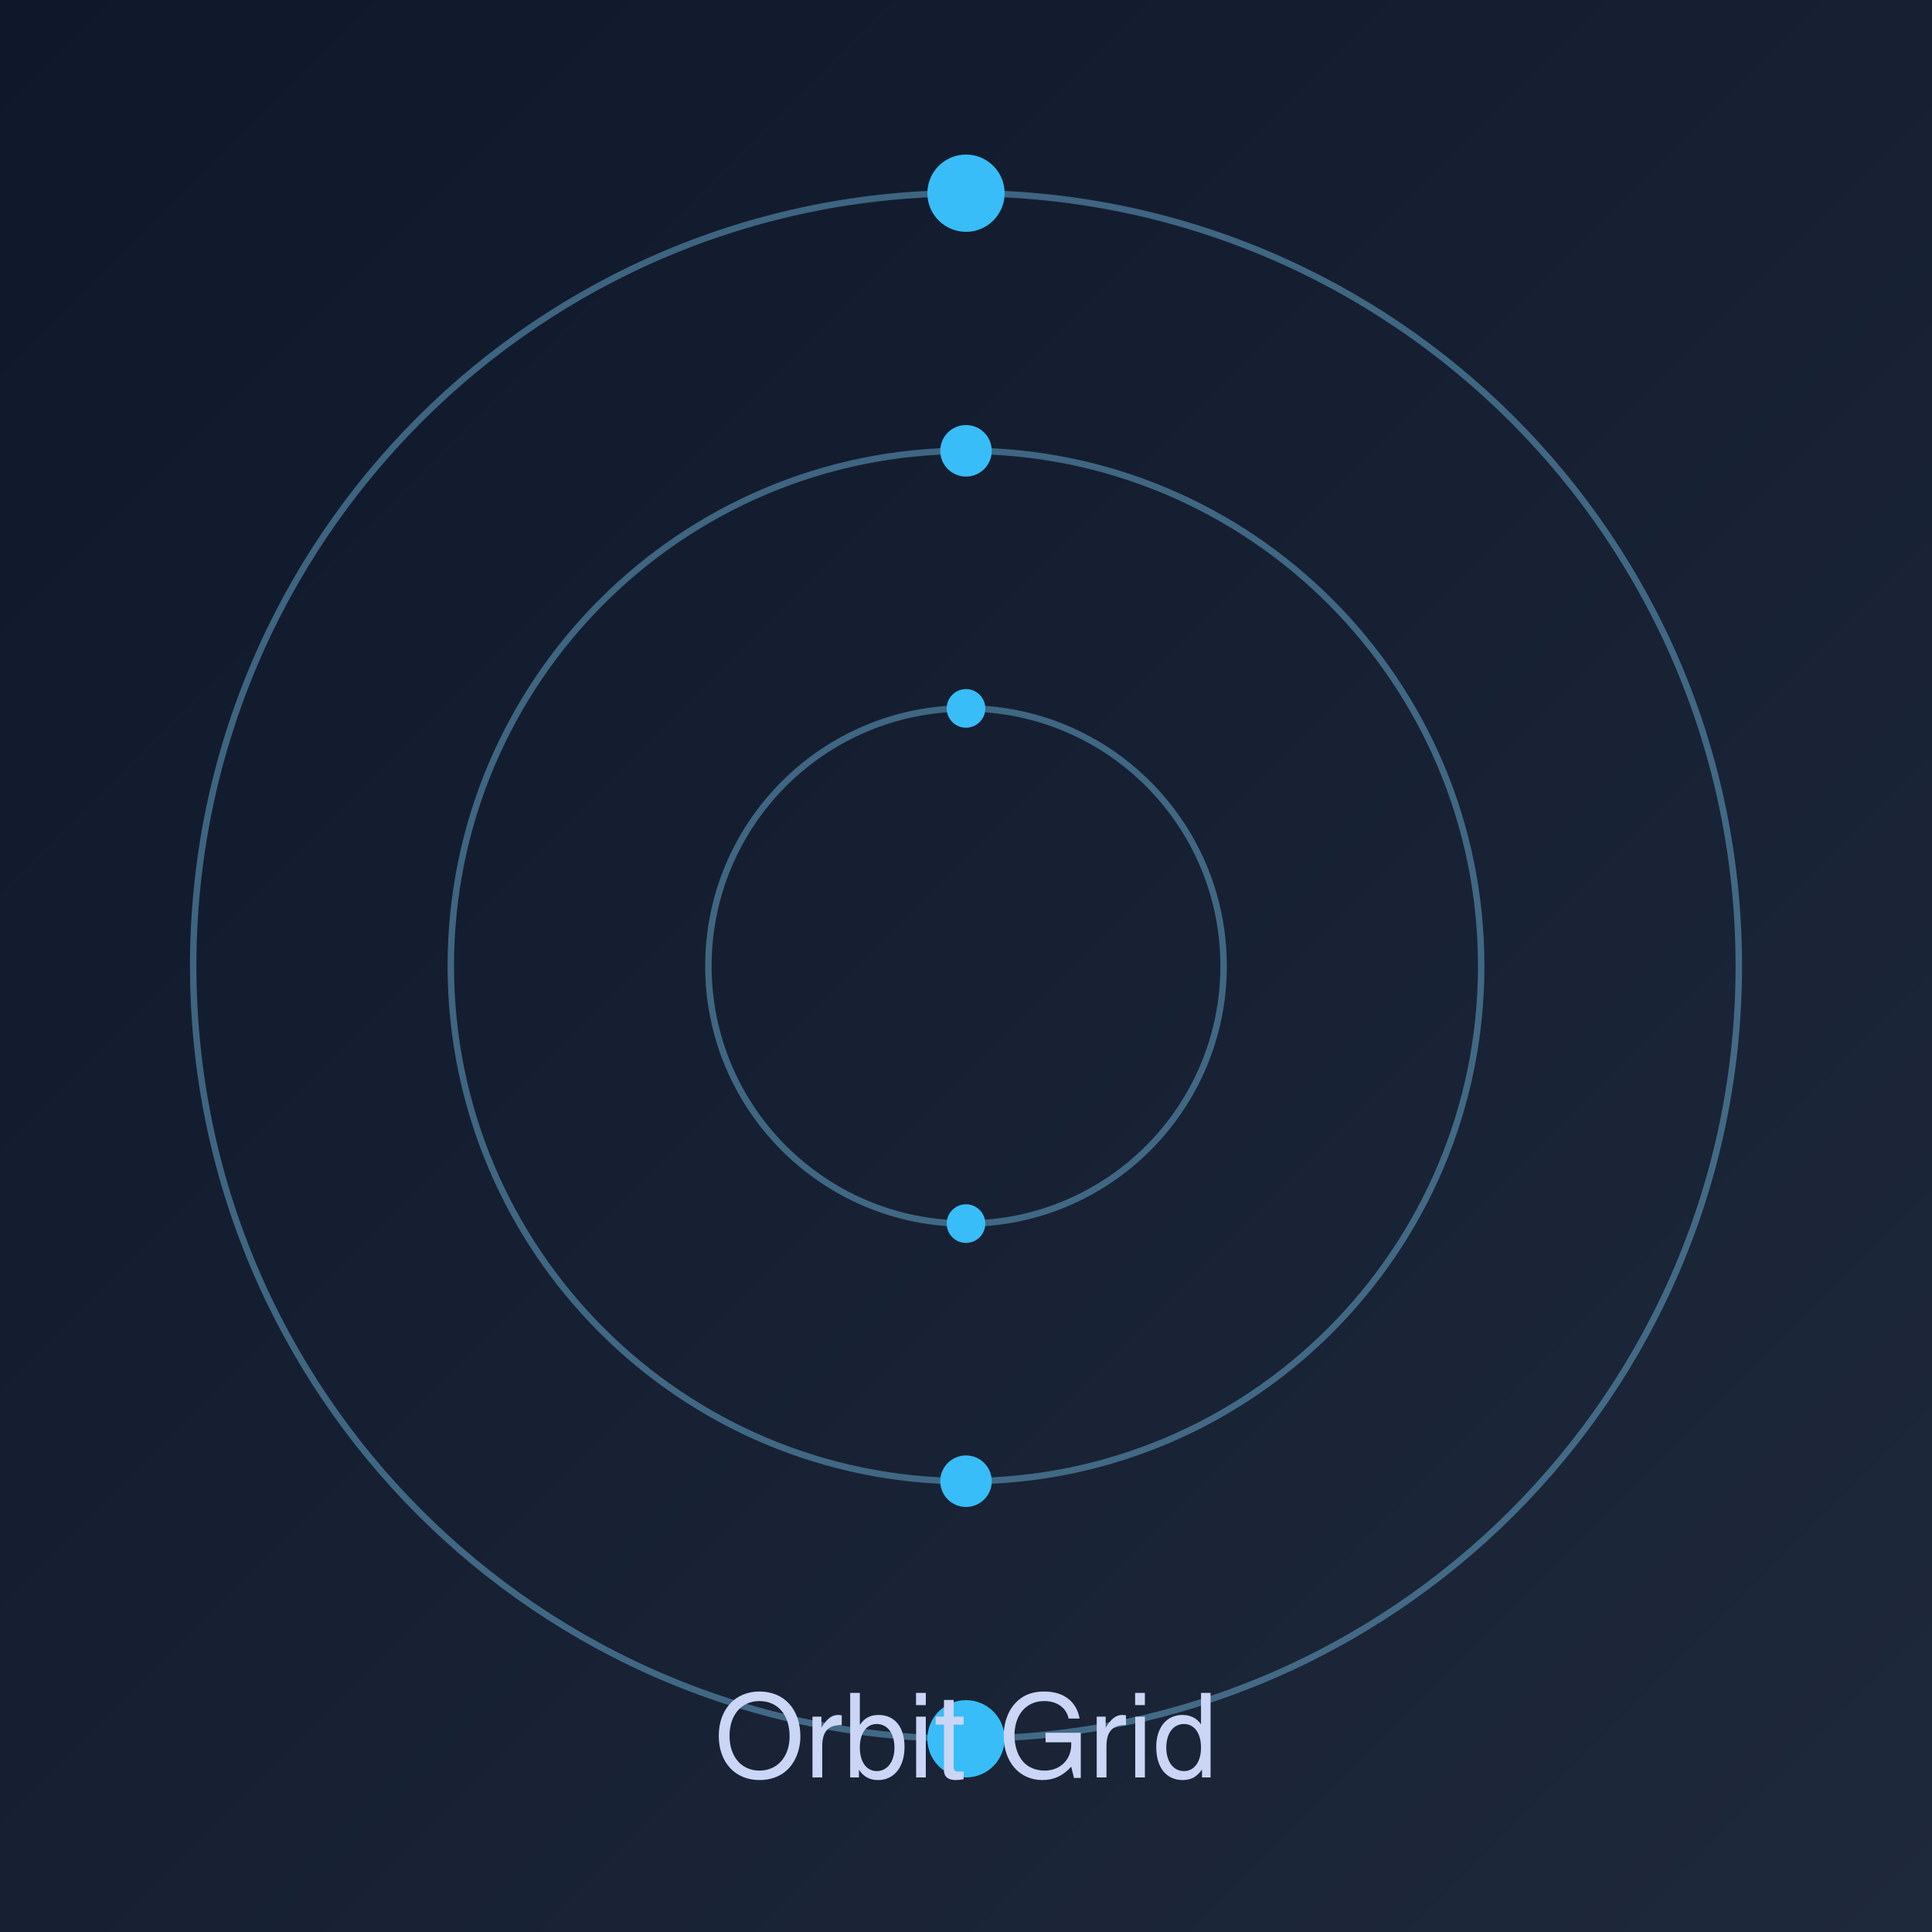
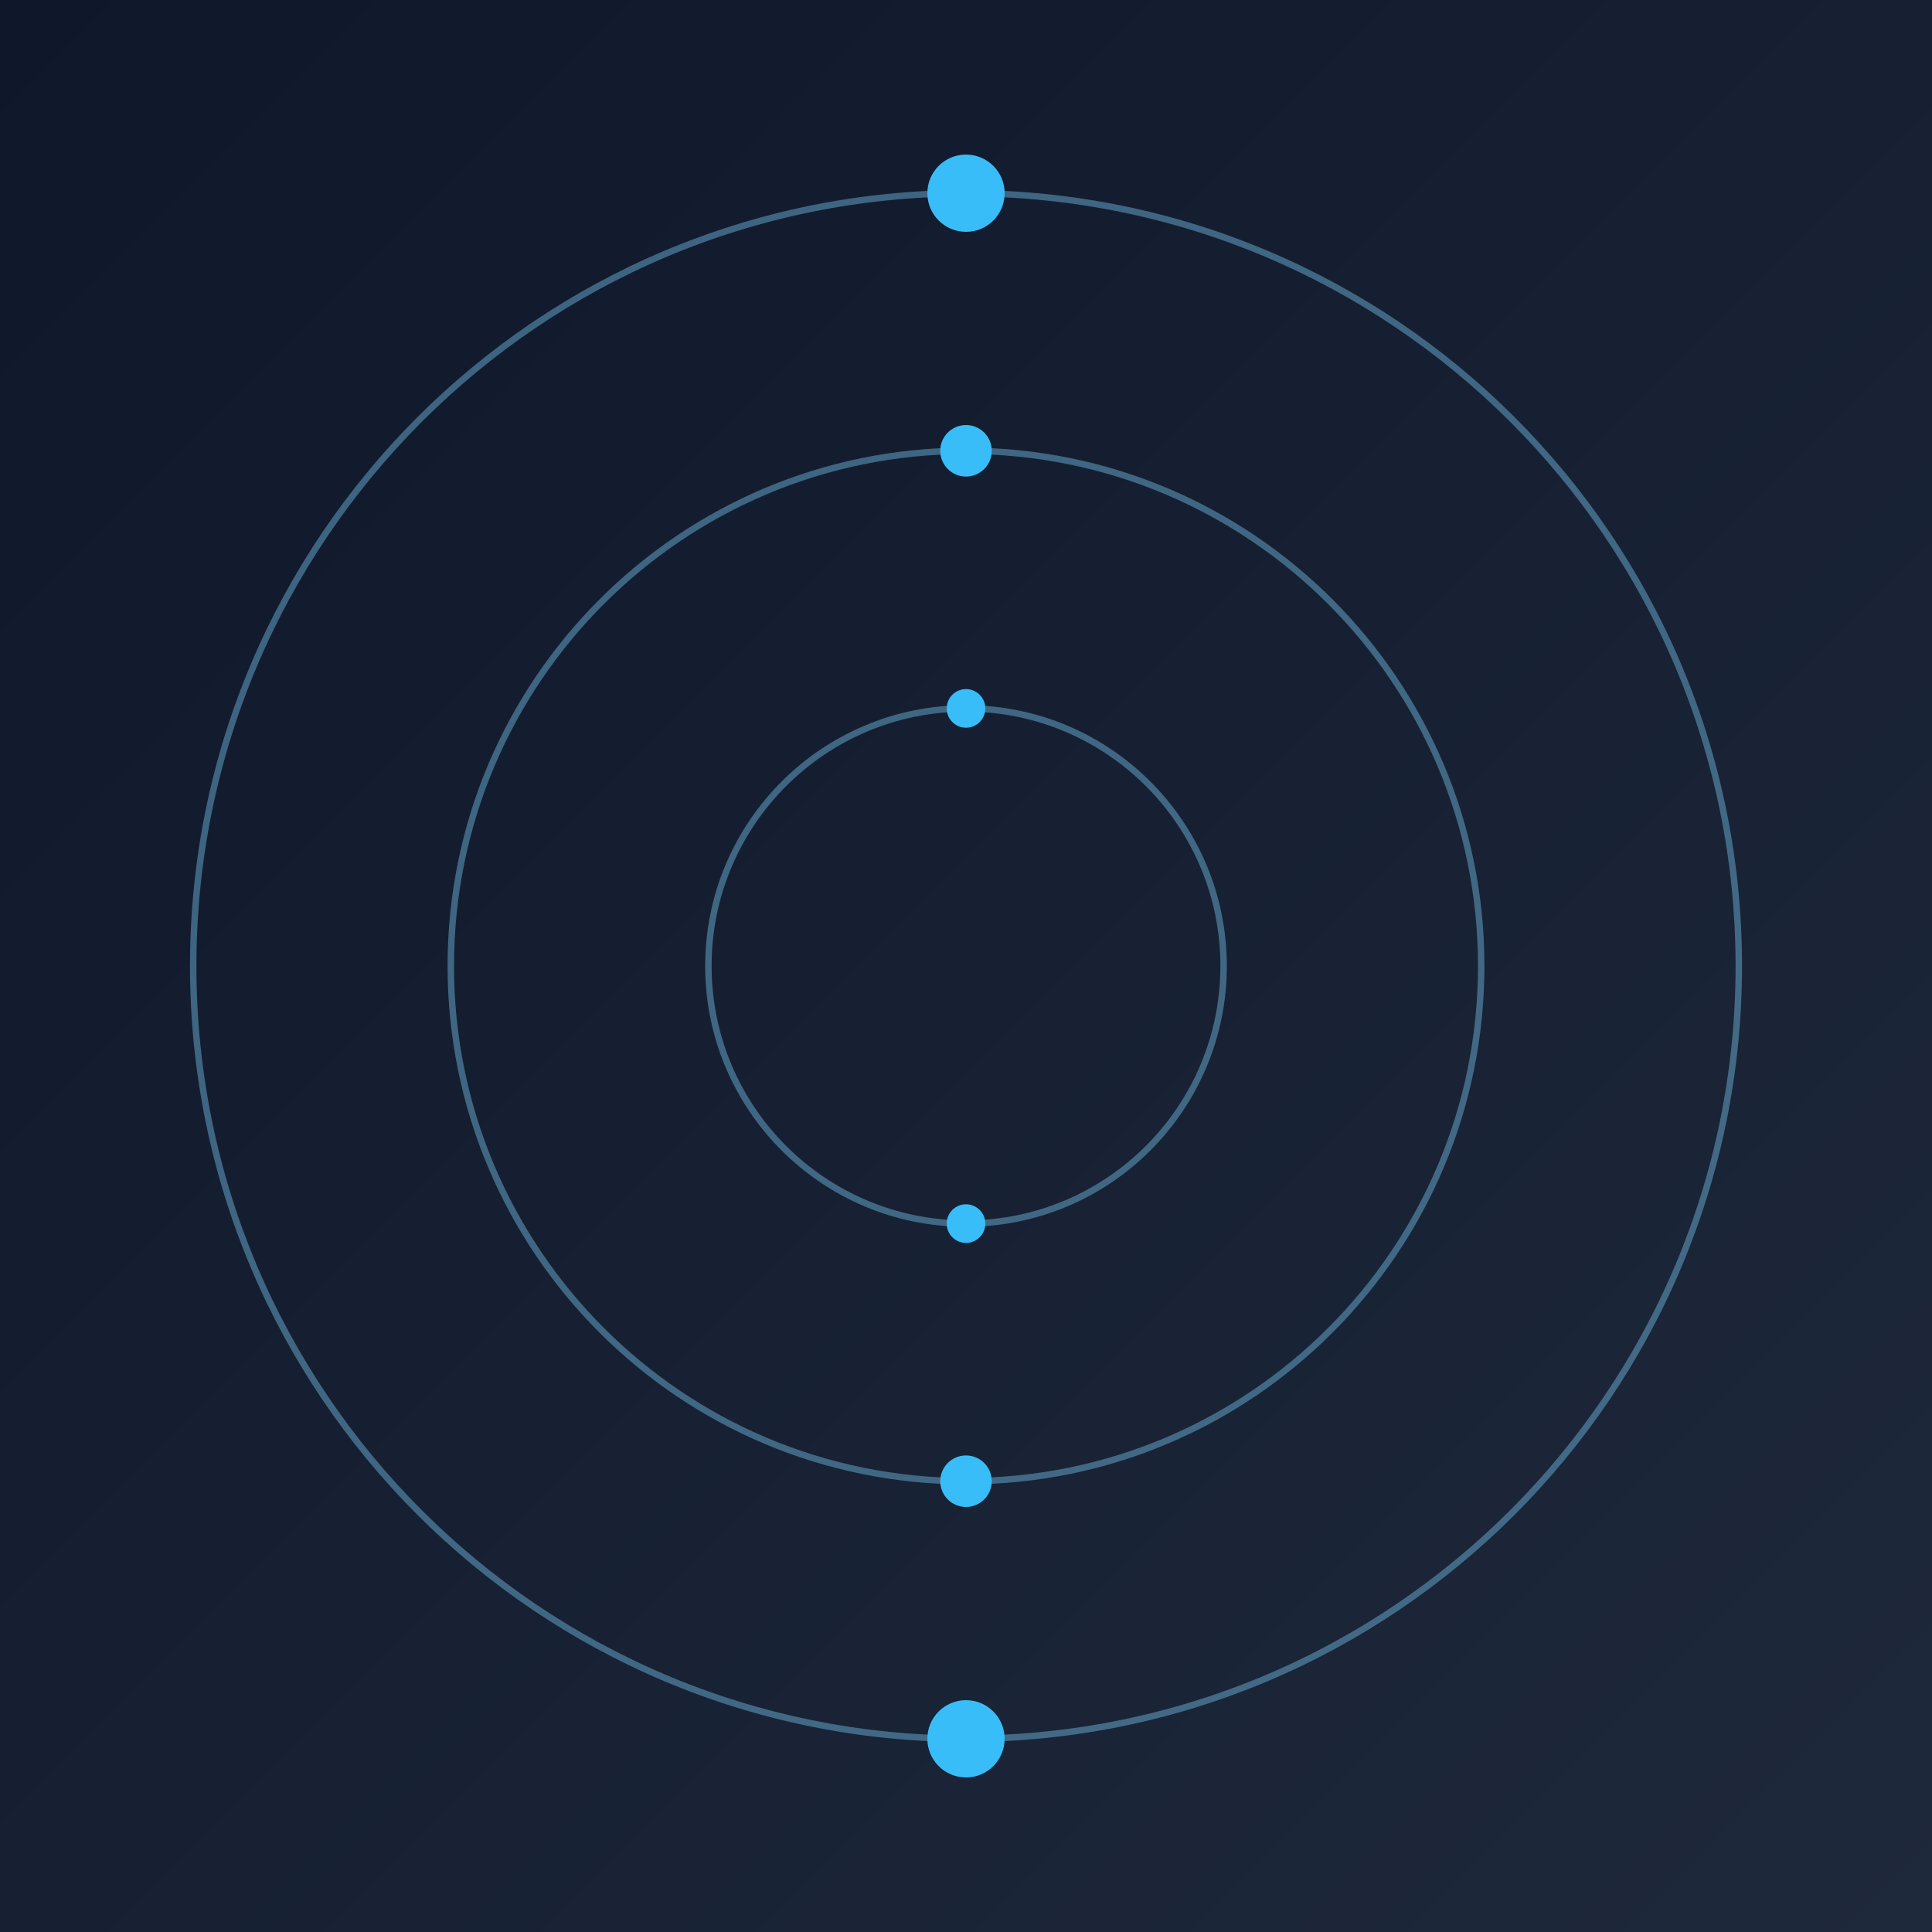
<svg xmlns="http://www.w3.org/2000/svg" width="300" height="300" viewBox="0 0 300 300">
  <defs>
    <linearGradient id="g2" x1="0%" y1="0%" x2="100%" y2="100%">
      <stop offset="0%" stop-color="#0f172a" />
      <stop offset="100%" stop-color="#1e293b" />
    </linearGradient>
  </defs>
  <rect width="300" height="300" fill="url(#g2)" />
  <g stroke="#7dd3fc" stroke-opacity="0.4" stroke-width="1">
    <circle cx="150" cy="150" r="120" fill="none" />
    <circle cx="150" cy="150" r="80" fill="none" />
    <circle cx="150" cy="150" r="40" fill="none" />
  </g>
  <g fill="#38bdf8">
    <circle cx="150" cy="30" r="6" />
    <circle cx="150" cy="70" r="4" />
    <circle cx="150" cy="110" r="3" />
    <circle cx="150" cy="190" r="3" />
    <circle cx="150" cy="230" r="4" />
    <circle cx="150" cy="270" r="6" />
  </g>
-   <text x="50%" y="92%" font-family="Helvetica, Arial, sans-serif" font-size="18" fill="#cbd5f5" text-anchor="middle">Orbit Grid</text>
</svg>
